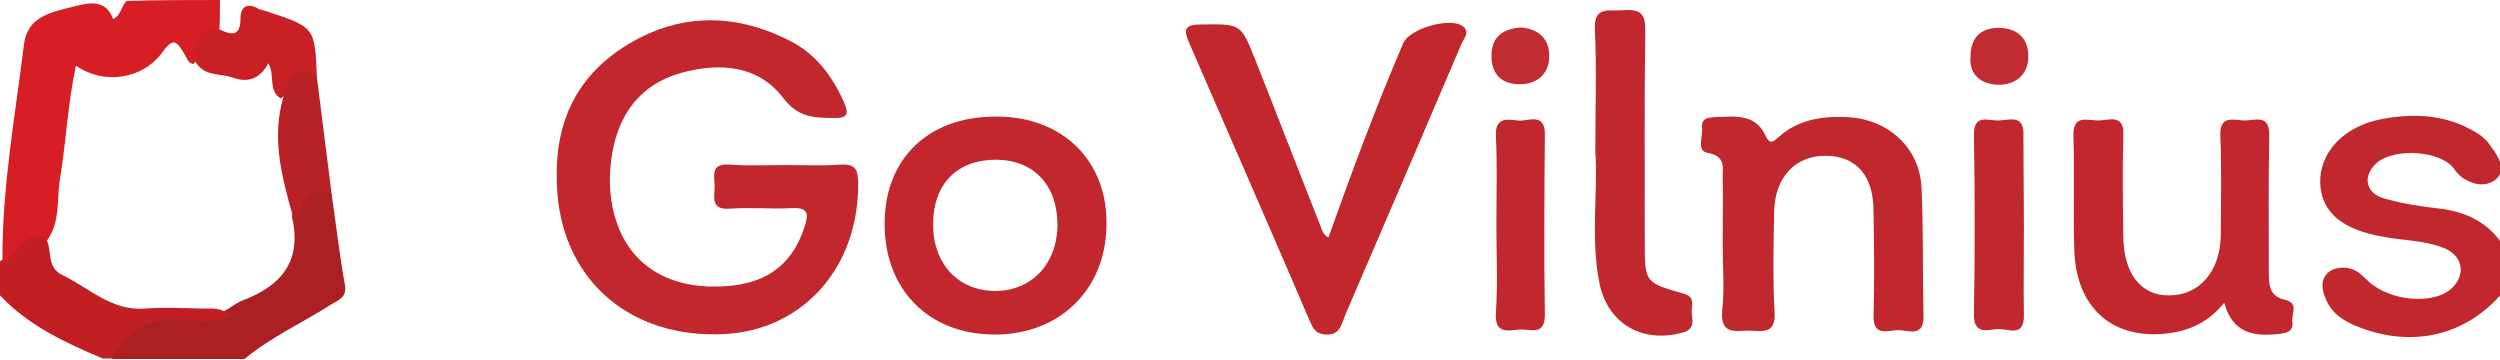
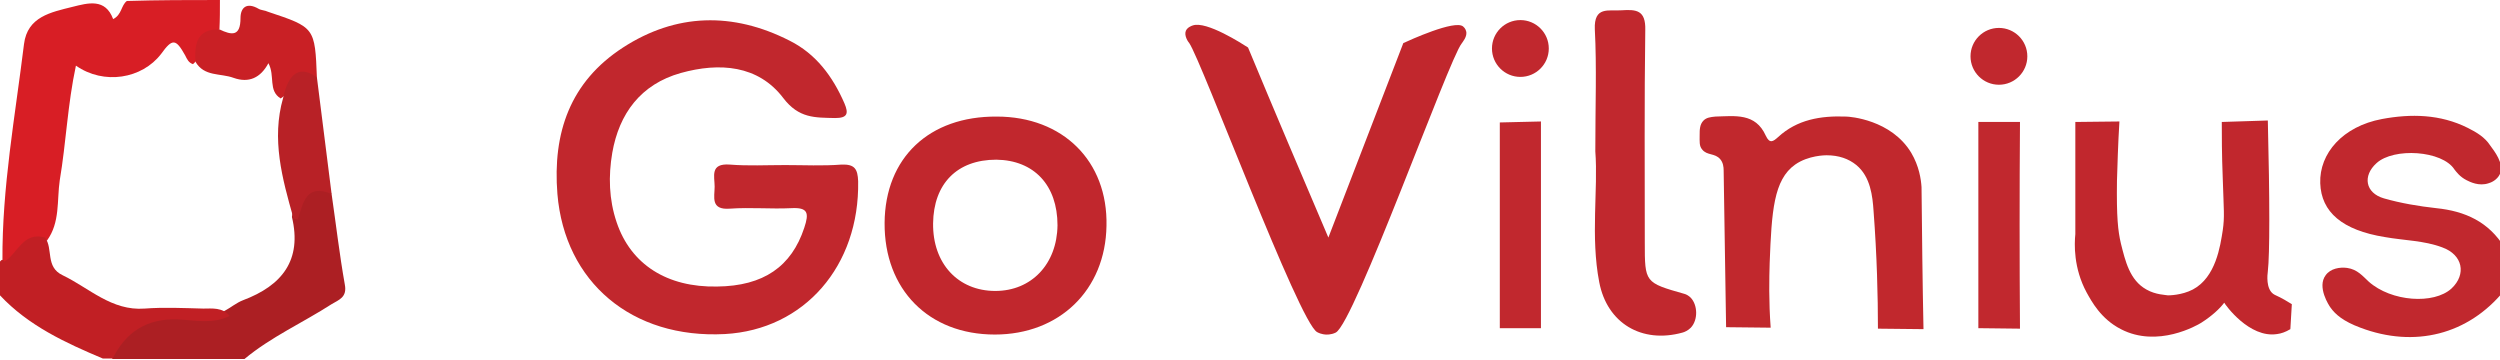
<svg xmlns="http://www.w3.org/2000/svg" version="1.1" id="Layer_1" x="0px" y="0px" viewBox="0 0 510.4 73.3" style="enable-background:new 0 0 510.4 73.3;" xml:space="preserve">
  <style type="text/css">
	.st0{fill:#C1282E;}
	.st1{fill:#D81E25;}
	.st2{fill:#AC1F23;}
	.st3{fill:#C11F24;}
	.st4{fill:#C1272D;}
	.st5{fill:#C1282D;}
	.st6{fill:#C92025;}
	.st7{fill:#B82126;}
- 	.st8{fill:#C22B30;}
- 	.st9{fill:#C22B31;}
</style>
  <g>
    <path class="st0" d="M511.2,59.4c-7.3,8.9-18.2,11.7-29.3,7.5c-3.5-1.3-5.1-2.7-6.1-4.1c-0.3-0.4-2.8-4.2-1-6.6   c1-1.4,2.9-1.7,4.4-1.5c2.1,0.3,3.2,1.7,4.4,2.8c4.6,4.1,13.3,4.7,16.9,1.4c3.1-2.9,2.3-6.9-1.9-8.4c-3.7-1.4-7.8-1.4-11.7-2.1   c-8.7-1.4-13-5.1-13.2-11c-0.2-6.1,4.6-11.6,12.6-13.1c5.9-1.1,11.9-1,17.5,1.8c1.8,0.9,3.5,1.9,4.6,3.6c0.8,1.1,2.9,3.7,2,5.8   c-0.6,1.3-1.9,1.8-2.3,1.9c-2,0.7-3.9-0.3-4.5-0.6c-1.4-0.7-2.1-1.7-2.5-2.2c-2.5-3.9-12.4-4.5-15.9-1.3c-2.9,2.6-2.3,6.1,1.5,7.2   c3.5,1,7.1,1.6,10.7,2c5.9,0.6,10.7,2.8,13.9,8c0.4,0.7,1.1,2.3,1.1,4.3C512.4,57,511.6,58.6,511.2,59.4z" />
    <path class="st1" d="M44.9,0c0,2,0,4-0.1,6c-2.9,1.5-3.1,5.1-5.4,7.1c-0.9-0.3-1.2-1-1.6-1.8c-1.9-3.4-2.6-3.5-4.9-0.3   c-3.9,5.1-11.7,6.4-17.4,2.4c-1.7,7.9-2,15.7-3.3,23.4c-0.6,4.1,0.1,8.6-2.6,12.3C7.3,50,5,50.9,3.3,52.8c-0.7,0.7-1.7,1.8-2.8,0.4   C0.4,38.3,3.1,23.7,4.9,9c0.7-5.6,5.5-6.5,9.9-7.6c3.2-0.8,6.7-1.8,8.3,2.5c1.8-0.9,1.6-2.8,2.8-3.7C32.3,0,38.6,0,44.9,0z" />
    <path class="st2" d="M67.7,39.6c0.9,6.2,1.6,12.3,2.7,18.5c0.5,2.6-1.2,3.1-2.7,4c-5.9,3.8-12.4,6.7-17.8,11.2c-9,0-18,0-27,0   c0.5-5,5-8.8,10.7-9.2c4.1-0.3,8.2,0.6,12.2-0.6c1.3-0.7,2.5-1.7,3.8-2.2c8-3,12.1-8.2,10-17c0.2-2.5,1.6-4.3,3.6-5.6   C64.9,37.5,66.6,37.4,67.7,39.6z" />
    <path class="st3" d="M46.9,64.5c-3.4,1.7-7.1,0.9-10.6,0.7c-6.4-0.2-10.6,2.6-13.3,8c-0.7,0-1.3,0-2,0C13.4,70,5.8,66.5,0,60.3   c0-2.3,0-4.6,0-6.9c0.3-0.4,0.6-0.5,0.9,0c2.7-1.6,3.8-6.2,8.3-4.9c1.7,2.3,0,6,3.6,7.7c5.4,2.6,10,7.3,16.7,6.8c4-0.3,8-0.1,12,0   C43.3,63,45.4,62.7,46.9,64.5z" />
-     <path class="st4" d="M160.3,33.7c3.8,0,7.7,0.2,11.5-0.1c2.7-0.1,3.3,0.9,3.4,3.4c0.3,17.3-11,30.3-27.2,31.2   c-19,1-32.7-10.6-34.2-28.6c-1-12.5,2.6-22.9,13.4-29.9c10.8-7,22.4-7.3,34-1.4c5.4,2.7,8.8,7.3,11.2,12.8c0.9,2.1,0.6,3-1.9,3   c-4.1-0.1-7.4,0.1-10.6-4.1c-5.1-6.7-13-7.3-20.9-5.1c-8.2,2.3-12.6,8.3-14,16.3c-0.8,4.7-0.7,9.5,0.9,14.2   c2.9,8.6,10.3,13.3,20.5,13.1c9.5-0.1,15.2-4.1,17.8-12c1-3,0.8-4.2-2.7-4c-4.1,0.2-8.3-0.2-12.5,0.1c-4,0.3-3.1-2.4-3.1-4.5   s-1-4.8,3.1-4.5C152.7,33.9,156.5,33.7,160.3,33.7z" />
-     <path class="st4" d="M271.2,48.5c4.8-13.4,9.7-26.7,15.3-39.7c1.3-3,9.7-5.4,12.2-3.4c1.5,1.2,0.1,2.5-0.3,3.5   c-7.6,17.8-15.2,35.6-22.9,53.4c-0.5,1.1-0.9,2.1-1.3,3.2c-0.6,1.6-1.2,2.9-3.5,2.8c-2.2-0.1-2.7-1.4-3.4-3   c-6.2-14.5-12.5-28.9-18.8-43.4c-1.9-4.4-3.8-8.7-5.7-13.1c-1.1-2.5-1.2-3.8,2.3-3.8c8.1-0.1,8.2-0.3,11.1,7   c4.4,11.1,8.7,22.3,13.1,33.4C269.8,46.4,269.8,47.7,271.2,48.5z" />
-     <path class="st5" d="M351.7,50c0-4.4,0.1-8.9,0-13.3c-0.1-2.2,0.9-4.8-3.1-5.5c-2.3-0.4-0.9-3.4-1.1-5.2c-0.2-1.9,1.3-2,2.7-2.1   c4-0.1,8.2-0.8,10.3,3.9c0.8,1.7,1.5,1.2,2.5,0.3c3.9-3.6,8.7-4.4,13.9-4.2c8.4,0.3,15,6.1,15.4,14.4c0.4,8.7,0.2,17.5,0.4,26.2   c0.1,4.5-3.1,2.9-5.1,2.9c-2.1,0-5.2,1.5-5.1-3c0.2-7.1,0.1-14.2,0-21.3c0-7.2-3.5-11.2-9.6-11.3c-6.4-0.1-10.6,4.4-10.7,11.6   c-0.1,6.8-0.3,13.5,0.1,20.3c0.3,4.8-2.8,3.8-5.4,3.8c-2.8,0.1-5.7,0.7-5.3-4C352.1,58.9,351.7,54.4,351.7,50z" />
-     <path class="st4" d="M454.1,61.8c-3.4,4.2-7.4,5.8-11.8,6.3c-11,1.2-18.3-5.2-18.8-16.7c-0.3-7.9,0.1-15.8-0.2-23.7   c-0.1-4.4,2.9-3.1,5.1-3.1c2.1,0,5.3-1.5,5.1,3c-0.2,6.9-0.1,13.9,0,20.8c0.1,7.5,3.6,11.9,9.2,11.9c6.3,0.1,10.6-4.9,10.7-12.3   c0-6.8,0.2-13.5-0.1-20.3c-0.2-4.4,2.9-3.1,5-3.1s5.1-1.4,5,3.1c-0.2,9.2-0.1,18.5-0.1,27.7c0,2.6,0,5.1,3.3,5.8   c2.9,0.7,1.3,2.9,1.5,4.5c0.3,2.1-1.3,2.3-2.9,2.5C460.2,68.7,455.8,68.1,454.1,61.8z" />
-     <path class="st0" d="M325.7,30.9c0-9.5,0.3-17.2-0.1-24.9c-0.2-4.8,2.8-3.7,5.5-3.9c3-0.2,4.9,0,4.8,4c-0.2,14.5-0.1,29-0.1,43.4   c0,8.2,0,8.2,8.1,10.5c2.4,0.7,1.3,2.7,1.5,4.1c0.2,1.5,0.5,3.2-1.9,3.8c-8.3,2.3-15.4-1.9-17-10.3   C324.7,48.3,326.3,38.7,325.7,30.9z" />
-     <path class="st0" d="M305.5,46c0-6.1,0.2-12.2-0.1-18.2c-0.2-3.8,2.2-3.5,4.4-3.2c2.1,0.3,5.7-1.9,5.6,3c-0.1,12.2-0.2,24.3,0,36.5   c0.1,4.8-3.3,2.9-5.4,3.2c-2.5,0.3-4.9,0.7-4.6-3.5C305.8,57.9,305.5,52,305.5,46z" />
-     <path class="st0" d="M413.2,46c0,6.1-0.1,12.2,0,18.3c0.1,4.9-3.5,2.6-5.7,2.9c-2.1,0.3-4.6,0.9-4.5-3.1c0.2-12.2,0.2-24.4,0-36.5   c-0.1-4.5,3-2.9,5.1-3c2.2-0.1,5.2-1.3,5,3.1C413.1,33.8,413.2,39.9,413.2,46z" />
+     <path class="st4" d="M160.3,33.7c3.8,0,7.7,0.2,11.5-0.1c2.7-0.1,3.3,0.9,3.4,3.4c0.3,17.3-11,30.3-27.2,31.2   c-19,1-32.7-10.6-34.2-28.6c-1-12.5,2.6-22.9,13.4-29.9s22.4-7.3,34-1.4c5.4,2.7,8.8,7.3,11.2,12.8c0.9,2.1,0.6,3-1.9,3   c-4.1-0.1-7.4,0.1-10.6-4.1c-5.1-6.7-13-7.3-20.9-5.1c-8.2,2.3-12.6,8.3-14,16.3c-0.8,4.7-0.7,9.5,0.9,14.2   c2.9,8.6,10.3,13.3,20.5,13.1c9.5-0.1,15.2-4.1,17.8-12c1-3,0.8-4.2-2.7-4c-4.1,0.2-8.3-0.2-12.5,0.1c-4,0.3-3.1-2.4-3.1-4.5   s-1-4.8,3.1-4.5C152.7,33.9,156.5,33.7,160.3,33.7z" />
+     <path class="st4" d="M271.2,48.5c5.1-13.2,10.2-26.5,15.3-39.7c1.3-0.6,10.5-4.8,12.2-3.4c0.5,0.4,0.6,0.9,0.6,0.9   c0.4,1.1-0.8,2.4-0.9,2.6c-2.6,3.2-21.9,57.1-25.7,59c-1,0.5-2,0.4-2,0.4s-0.9,0-1.8-0.5c-3.7-2-23.6-55.4-26.1-59   c-0.2-0.2-1.1-1.5-0.7-2.5c0.3-0.7,1.1-1,1.4-1.1c2.8-1,10.2,3.8,11.3,4.5C260.2,22.7,265.7,35.6,271.2,48.5z" />
+     <path class="st5" d="M351.9,34.8c0-0.7-0.1-1.6-0.7-2.3c-1.1-1.3-2.7-0.7-3.7-2c-0.6-0.7-0.5-1.6-0.5-2.9c0-1.1,0-2.2,0.8-3   c0.6-0.6,1.4-0.7,2.4-0.8c4-0.1,8.2-0.8,10.3,3.9c0.8,1.7,1.5,1.2,2.5,0.3c3.9-3.6,8.7-4.4,13.9-4.2c0.7,0,9.2,0.6,13.3,7.4   c1.6,2.7,2,5.4,2.1,7c0.1,9.7,0.2,19.4,0.4,29c-3.1,0-6.2-0.1-9.3-0.1c0-6.5-0.2-14.9-0.9-24.1c-0.2-2.9-0.6-6.9-3.5-9.3   c-1.6-1.3-3.6-2-6.1-2c-0.2,0-3.7,0-6.4,1.9c-4.4,3.1-4.8,9.6-5.2,20c-0.1,3.3-0.2,7.8,0.2,13.3c-3,0-6.1-0.1-9.1-0.1   C352.2,56.2,352.1,45.5,351.9,34.8z" />
+     <path class="st4" d="M454.1,61.8c-0.9,1.2-2.5,2.7-4.7,4.1c-0.8,0.5-8.9,5.2-16.4,1.3c-4.1-2.1-6-5.7-7-7.5   c-2.7-5-2.5-9.9-2.3-11.9c0-7.6,0-15.3,0-22.9c2.9,0,6.1-0.1,9-0.1c-0.3,4.9-0.4,9.1-0.5,12.1c-0.1,7.5,0.2,10.2,0.8,12.8   c0.9,3.6,1.8,7.5,5.2,9.4c1.9,1.1,4,1.1,4.4,1.2c0.2,0,2.8,0,5.1-1.2c4.7-2.5,5.6-8.9,6.1-12.1c0.4-2.8,0.2-4.1,0-10.5   c-0.2-5-0.2-9-0.2-11.6c3.1-0.1,6.3-0.2,9.4-0.3c0.4,16.2,0.4,27.3,0,30.8c-0.1,0.7-0.4,3.5,1.1,4.6c0.4,0.3,0.9,0.4,2.3,1.2   c0.7,0.4,1.2,0.7,1.5,0.9c-0.1,1.7-0.2,3.4-0.3,5.1c-1,0.6-1.9,0.9-2.7,1C459.2,69.1,454.3,62.2,454.1,61.8z" />
+     <path class="st0" d="M325.7,30.9c0-9.5,0.3-17.2-0.1-24.9c-0.2-4.8,2.8-3.7,5.5-3.9c3-0.2,4.9,0,4.8,4c-0.2,14.5-0.1,29-0.1,43.4   c0,8.2,0,8.2,8.1,10.5c0.4,0.1,0.9,0.4,1.3,0.8c1.4,1.5,1.5,4.5,0,6.1c-0.6,0.6-1.3,0.9-1.7,1c-8.3,2.3-15.4-1.9-17-10.3   C324.7,48.3,326.3,38.7,325.7,30.9z" />
+     <path class="st0" d="M306.2,25c2.8-0.1,5.6-0.1,8.4-0.2c0,14.1,0,28.1,0,42.2c-2.8,0-5.6,0-8.4,0C306.2,53,306.2,39,306.2,25z" />
+     <path class="st0" d="M412.4,67.1c-2.8,0-5.7-0.1-8.5-0.1c0-14,0-28.1,0-42.1c2.8,0,5.6,0,8.5,0C412.3,38.9,412.3,53,412.4,67.1z" />
    <path class="st6" d="M39.9,12.6c-0.2-3.5,0.2-6.7,4.9-6.6c2.5,1.2,4.3,1.5,4.3-2.3c0-2.2,1.3-3.3,3.7-1.9c0.5,0.3,1.3,0.3,1.9,0.6   c9.6,3.2,9.6,3.2,10,13.5c-3.8-0.9-5,2.7-7.4,4.2c-2.6-1.6-1.1-4.6-2.5-7.2c-1.6,3-4,4.1-7.1,3C45,14.9,41.7,15.7,39.9,12.6z" />
    <path class="st7" d="M57.8,20c1.1-5.2,3.5-6.7,6.9-4.2c1,7.9,2,15.9,3,23.8c-5.3-2.2-5.8,1.9-6.9,5.2c-0.3-0.1-0.9-0.1-0.9-0.3   C57.6,36.4,55.4,28.4,57.8,20z" />
-     <path class="st8" d="M310.5,5.6c3.4,0.3,5.8,2.1,5.8,5.8c0,3.7-2.5,5.8-6,5.8s-5.8-1.8-5.8-5.8C304.5,7.5,306.8,5.9,310.5,5.6z" />
-     <path class="st9" d="M402.3,11.6c0-4.3,2.5-6,6-5.9c3.7,0.1,5.9,2.3,5.8,6s-2.8,5.7-6.2,5.6C404.4,17.2,402,15.2,402.3,11.6z" />
    <path class="st4" d="M203.5,23.8c-13.8-0.1-22.8,8.4-22.9,21.7c-0.1,13.6,9,22.8,22.5,22.8c13.2,0,22.6-9.1,22.8-22.2   C226.2,32.9,217,23.8,203.5,23.8z M203.2,59.4c-7.6,0-12.8-5.6-12.7-13.8c0.1-8.1,4.9-13,12.9-13c7.7,0.1,12.5,5.2,12.5,13.4   C215.8,53.9,210.6,59.4,203.2,59.4z" />
  </g>
+   <circle class="st0" cx="310.4" cy="9.9" r="5.8" />
+   <circle class="st0" cx="408.1" cy="11.5" r="5.8" />
</svg>
